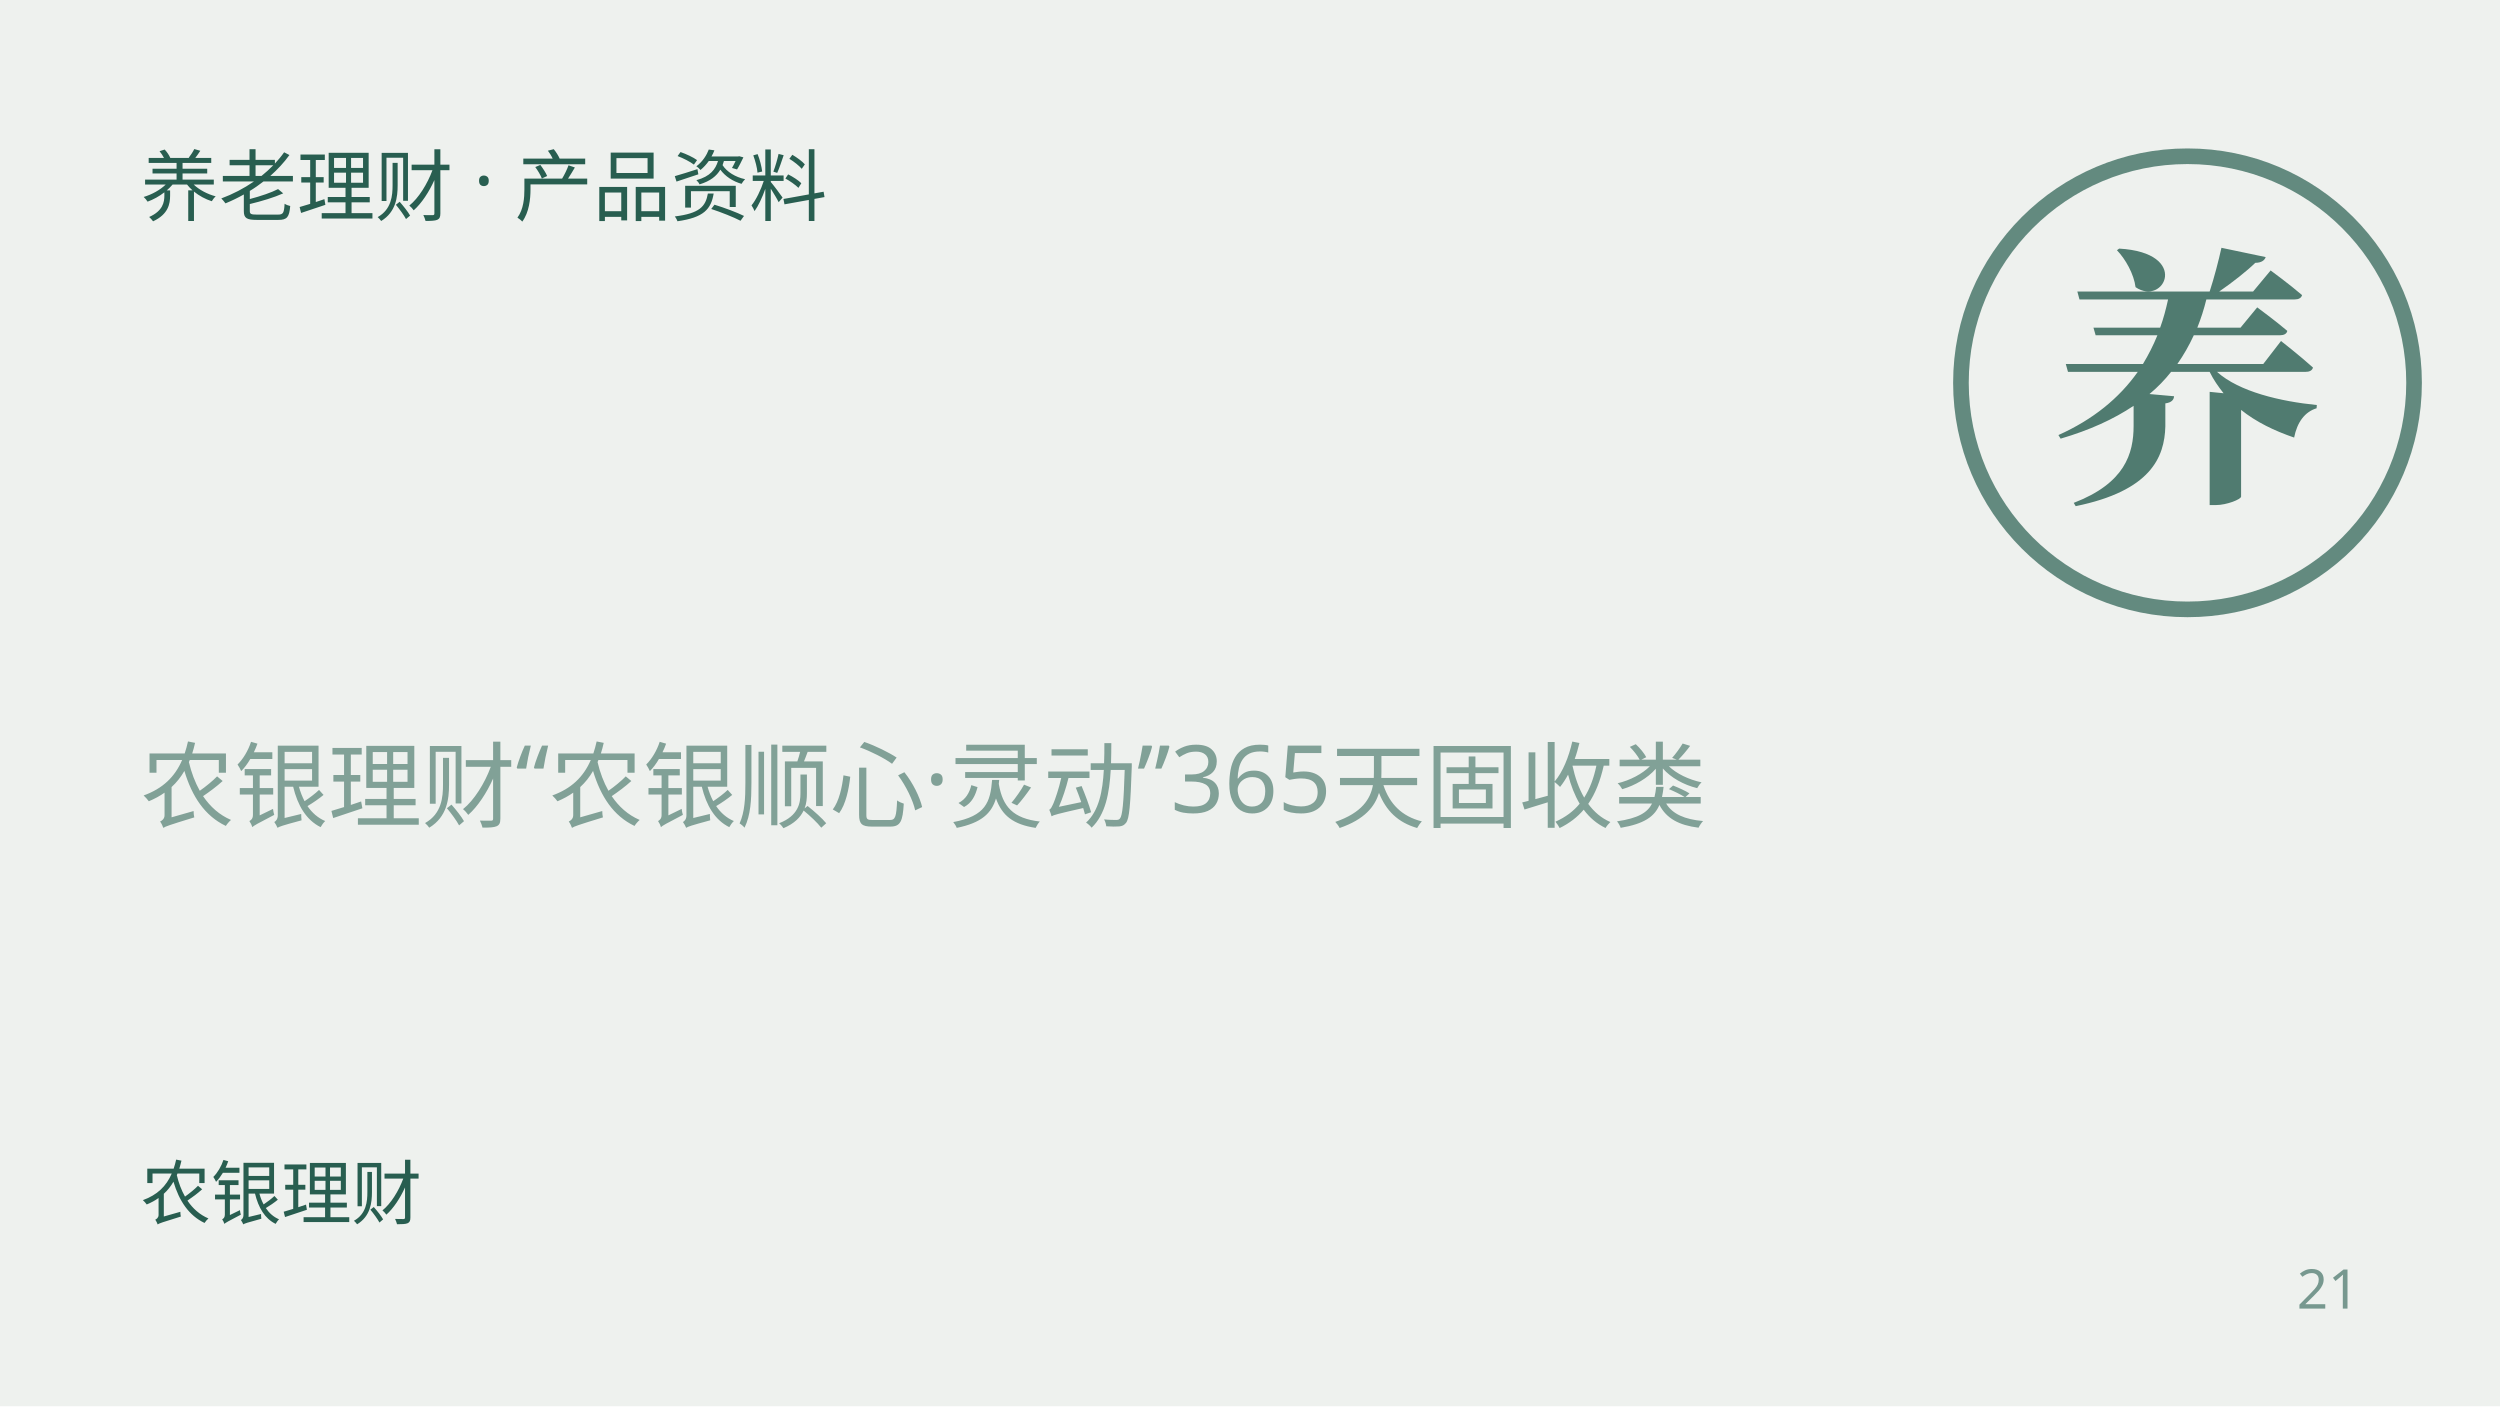
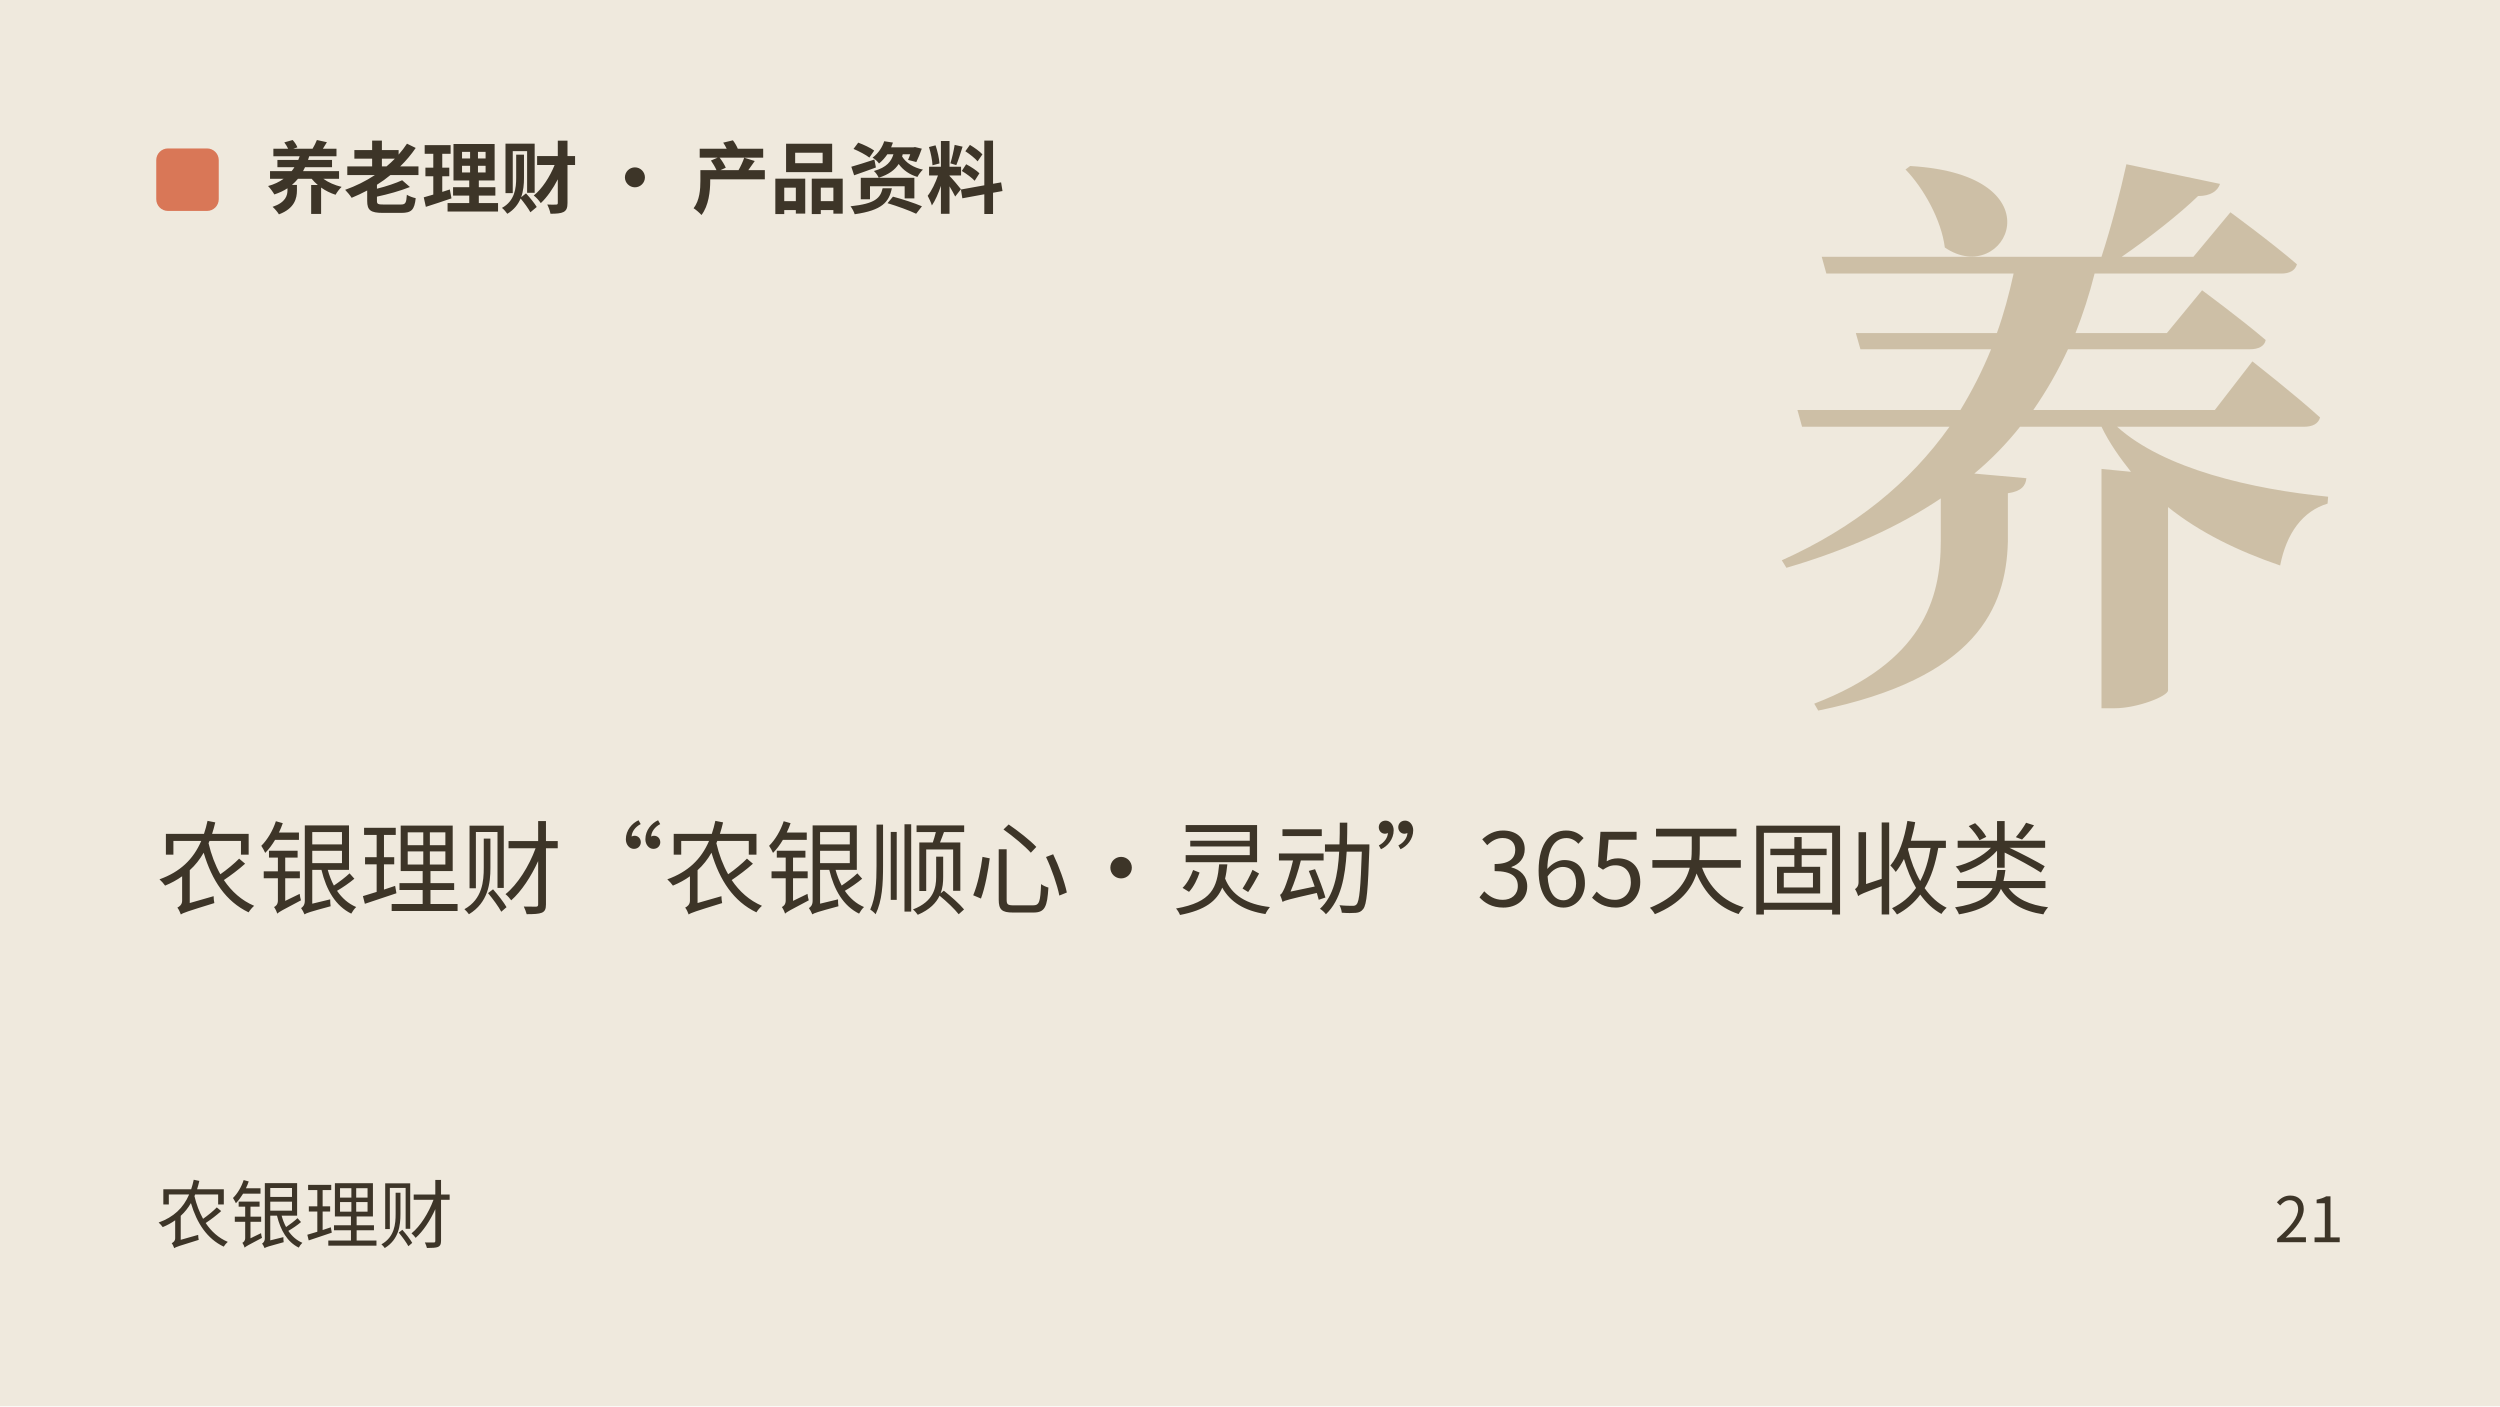
<svg xmlns="http://www.w3.org/2000/svg" width="640" height="360" viewBox="0 0 640 360" role="img" aria-label="农银理财“农银顺心·灵动”365天固收类">
-   <rect width="640" height="360" fill="#eef1ee" />
-   <circle cx="560" cy="98" r="58" fill="none" stroke="#285e50" stroke-opacity=".7" stroke-width="4" />
-   <g fill="#285e50" font-family="PingFang SC,Microsoft YaHei,sans-serif">
-     <text x="36" y="55" font-size="20">养老理财 · 产品资料</text>
-     <text x="560" y="123" font-size="70" text-anchor="middle" font-family="Songti SC,STSong,Noto Serif CJK SC,SimSun,serif" font-weight="700" opacity=".8">养</text>
-     <text x="36" y="210" font-size="24" opacity=".55">农银理财“农银顺心·灵动”365天固收类</text>
-     <text x="36" y="312" font-size="18">农银理财</text>
-     <text x="604" y="335" font-size="14" text-anchor="end" opacity=".6">21</text>
+   <rect width="640" height="360" fill="#efe9dd" />
+   <text x="600" y="168" font-size="148" text-anchor="end" font-family="Songti SC,STSong,Noto Serif CJK SC,SimSun,serif" font-weight="600" fill="#cdbfa6">养</text>
+   <rect x="40" y="38" width="16" height="16" rx="3" fill="#d97757" />
+   <g fill="#3d3528" font-family="PingFang SC,Hiragino Sans GB,Microsoft YaHei,Noto Sans CJK SC,sans-serif">
+     <text x="68" y="53" font-size="20" font-weight="600">养老理财 · 产品资料</text>
+     <text x="40" y="232" font-size="26">农银理财“农银顺心·灵动”365天固收类</text>
+     <text x="40" y="318" font-size="19">农银理财</text>
+     <text x="600" y="318" font-size="16" text-anchor="end">21</text>
  </g>
</svg>
